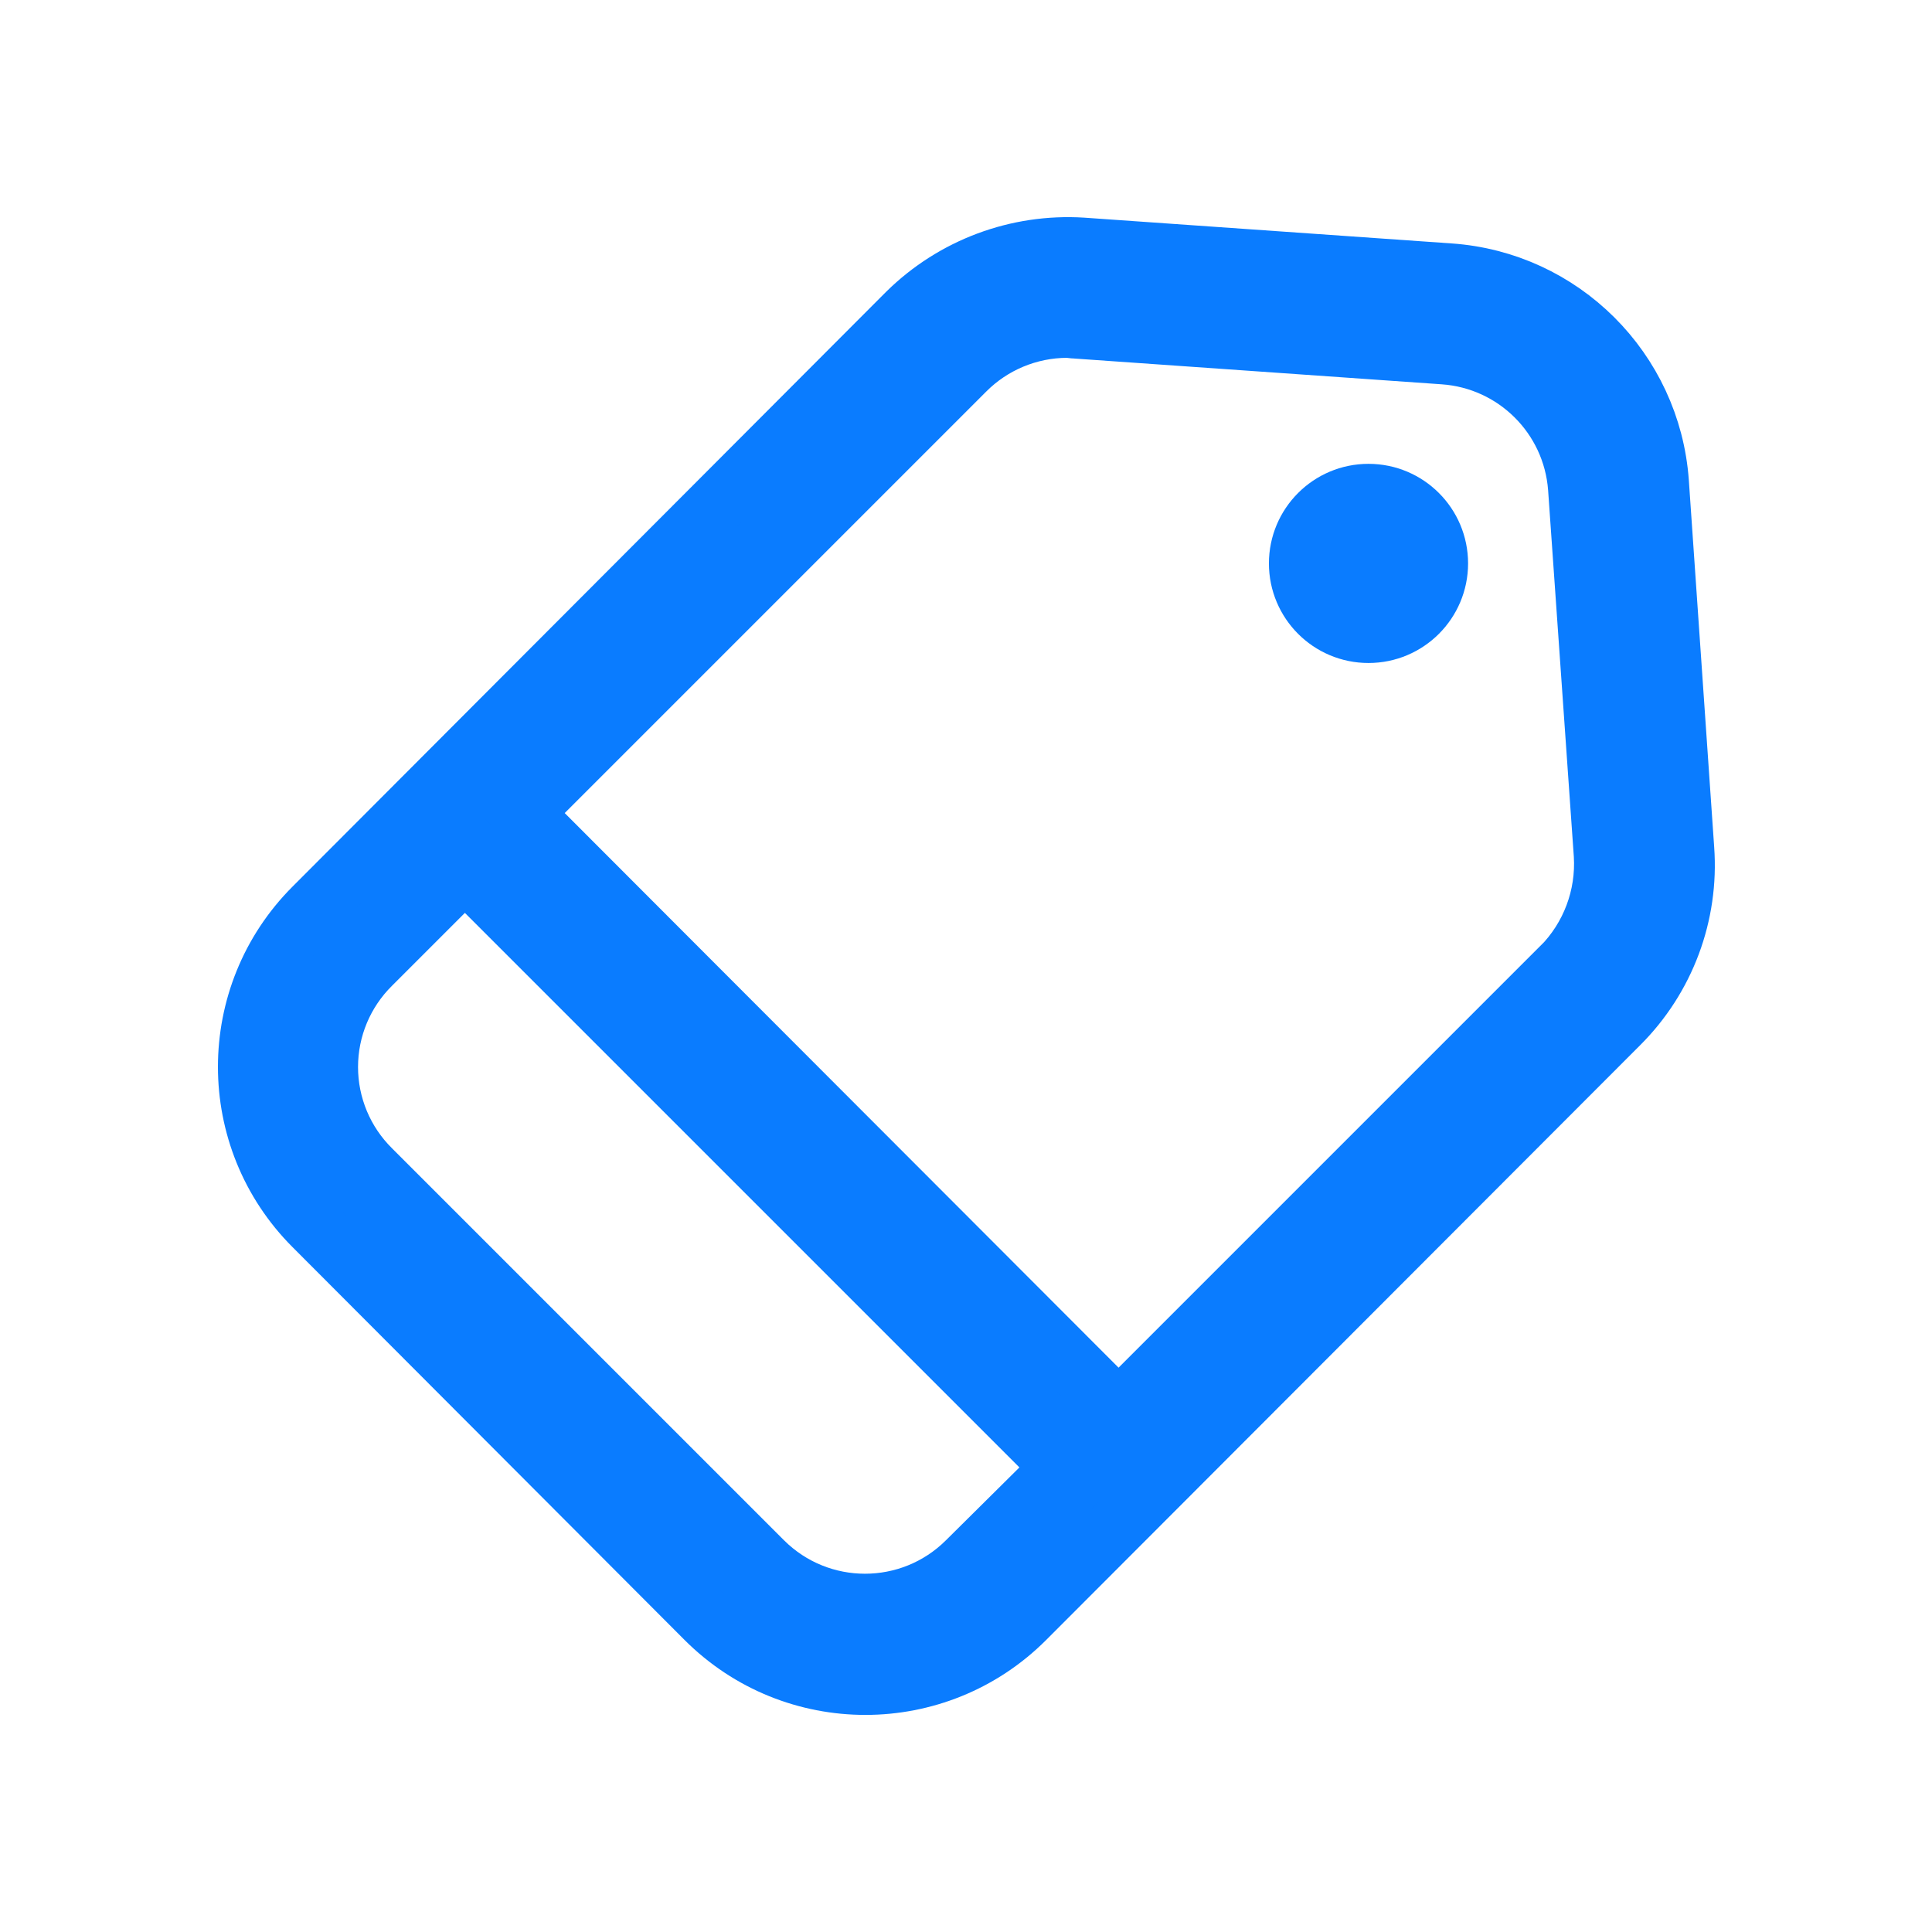
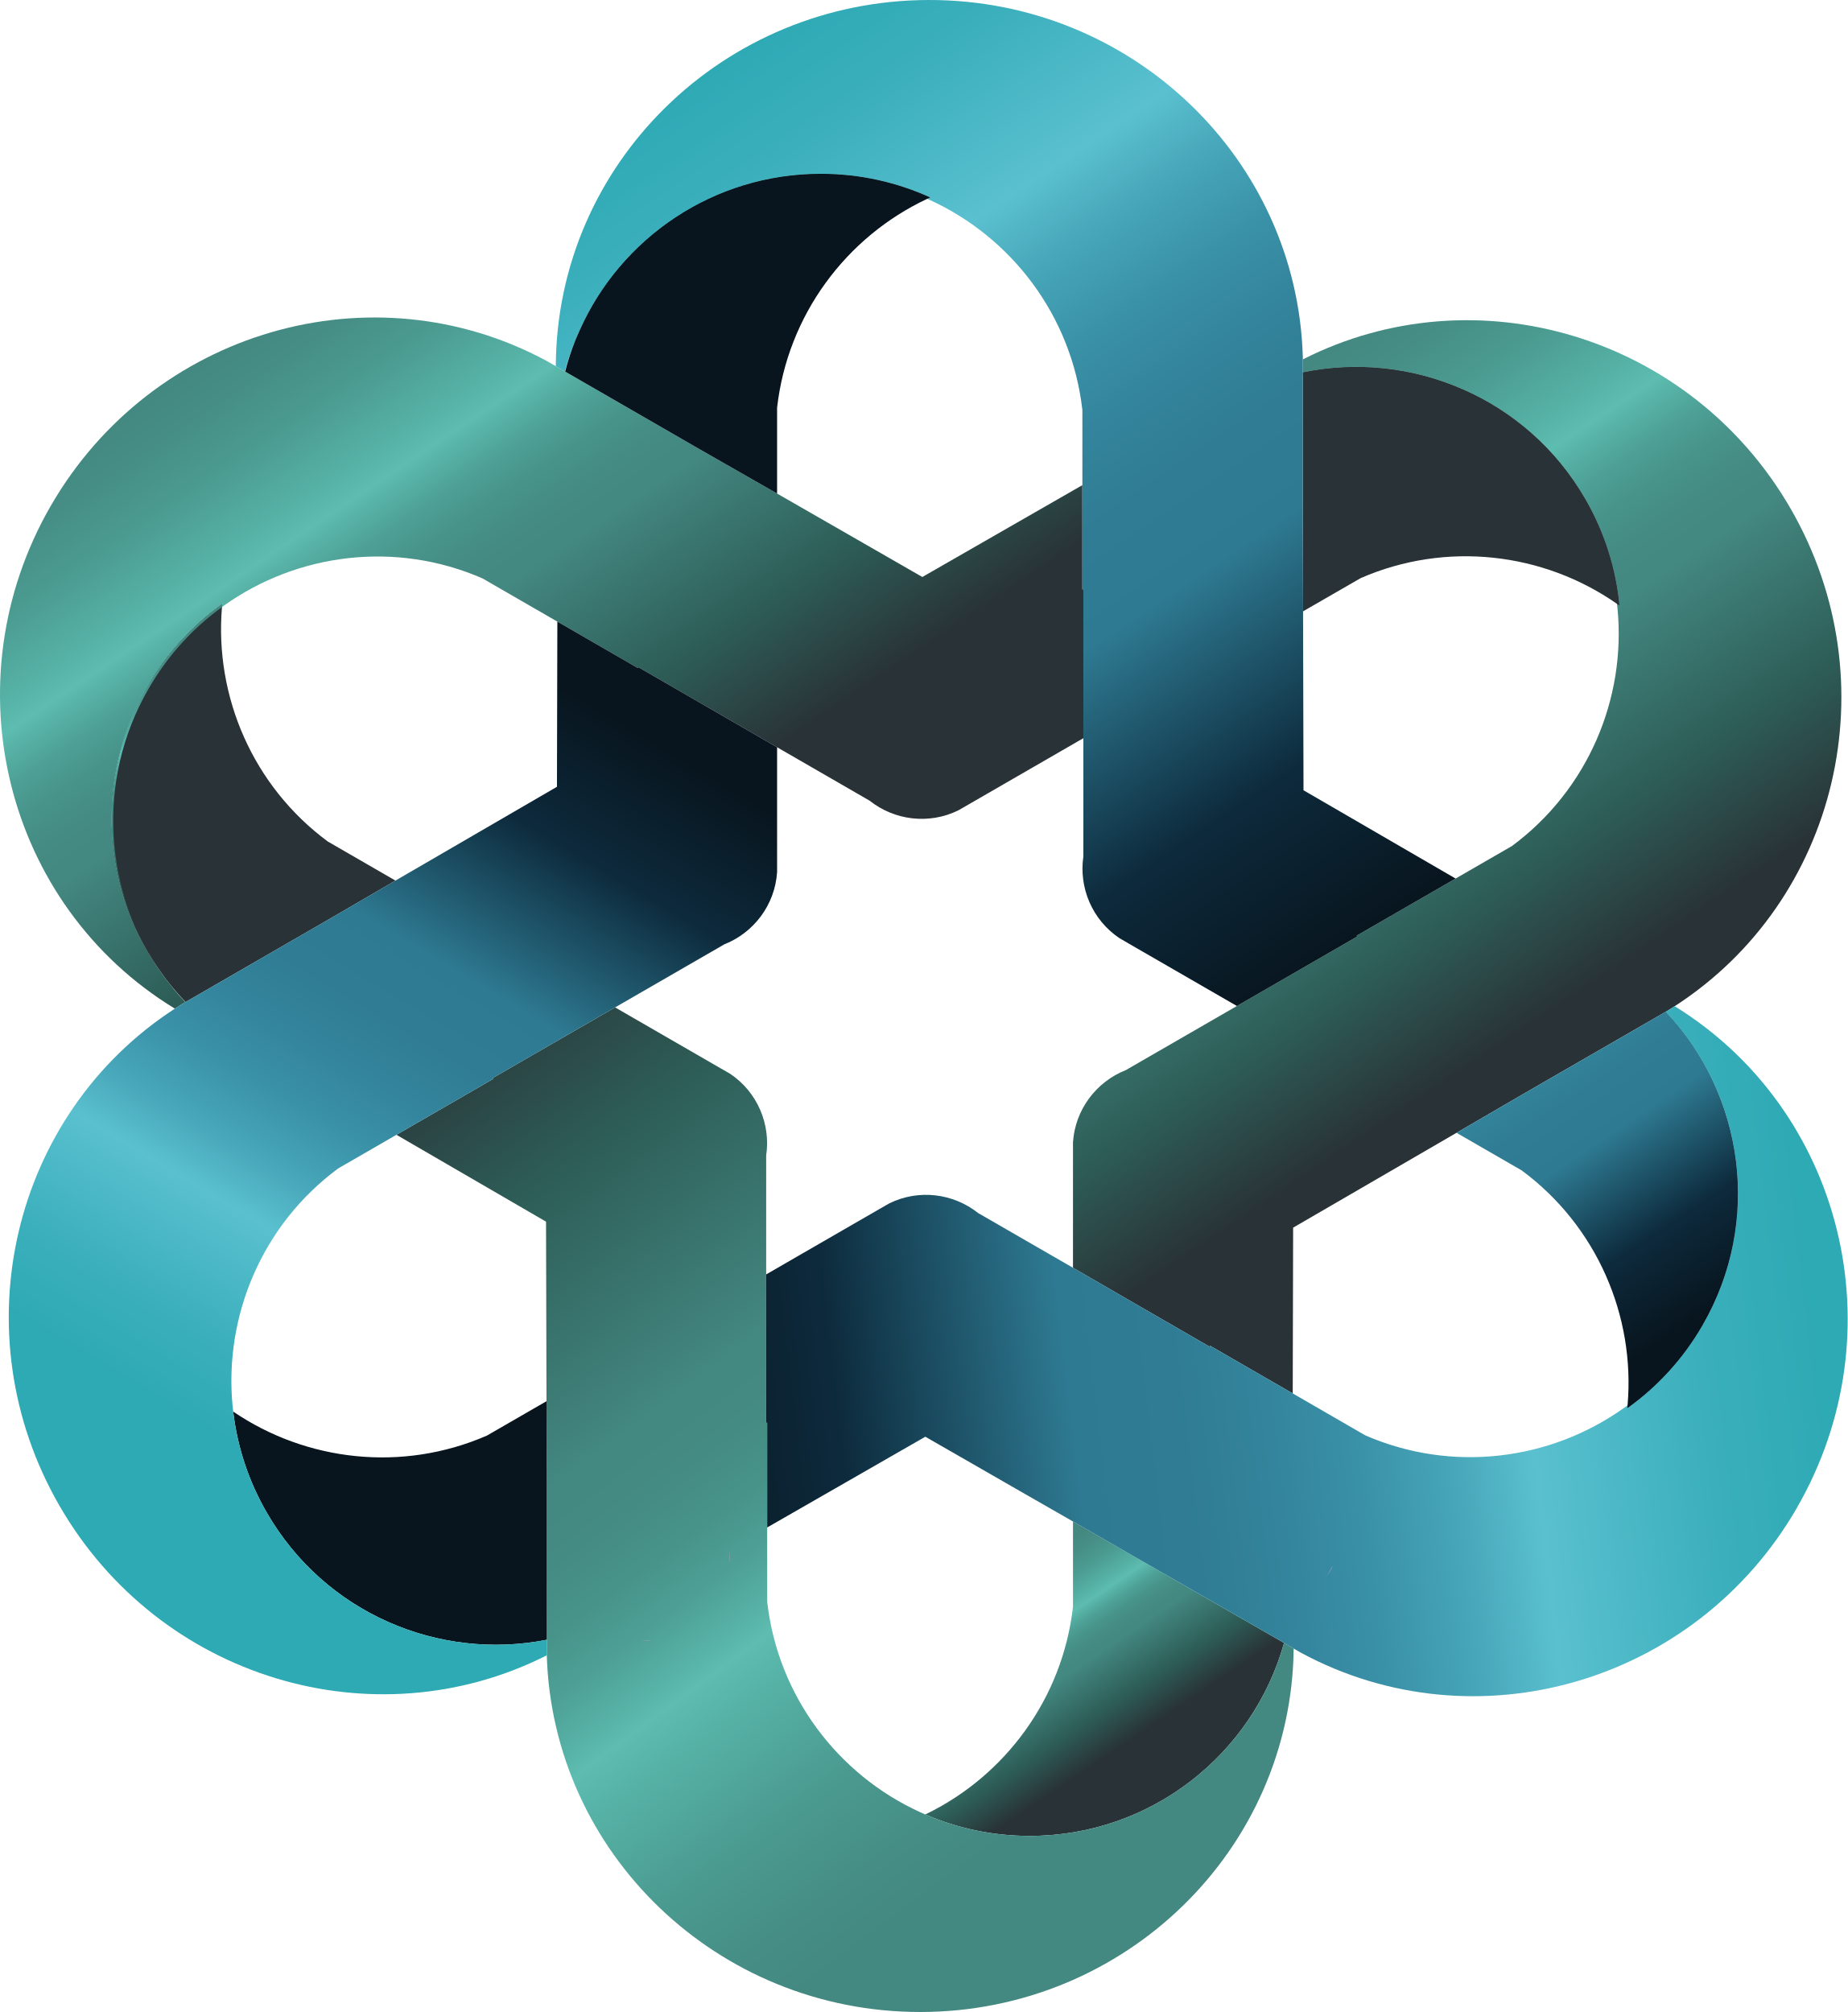
- <svg xmlns="http://www.w3.org/2000/svg" width="24" height="24" viewBox="0 0 24 24">
-   <path fill="#0A7CFF" stroke="#0A7CFF" stroke-width="0.75" d="M20.605 5.988a2.8 2.8 0 0 0-2.6-2.59l-4.56-.32a2.84 2.84 0 0 0-2.17.81L3.9 11.278a2.794 2.794 0 0 0 0 3.95l4.87 4.88a2.8 2.8 0 0 0 3.96 0l7.38-7.39a2.78 2.78 0 0 0 .81-2.17ZM12.015 19.4a1.8 1.8 0 0 1-2.54 0l-4.87-4.87a1.793 1.793 0 0 1 0-2.55l1.17-1.17l7.42 7.42Zm7.38-7.38l-5.5 5.5l-7.41-7.42l5.5-5.5a1.8 1.8 0 0 1 1.27-.53c.04 0 .08.01.12.01l4.56.32a1.8 1.8 0 0 1 1.67 1.66l.32 4.56a1.83 1.83 0 0 1-.525 1.398Z" />
-   <circle cx="17" cy="6.999" r=".862" fill="#0A7CFF" stroke="#0A7CFF" stroke-width="0.75" />
+ <svg xmlns="http://www.w3.org/2000/svg" enable-background="new 0 0 370.66 403.66" version="1.1" viewBox="0 0 370.66 403.66">
+   <linearGradient id="x" x1="230.11" x2="325.56" y1="93.125" y2="235.01" gradientUnits="userSpaceOnUse">
+     <stop stop-color="#438881" offset="0" />
+     <stop stop-color="#458D85" offset=".053" />
+     <stop stop-color="#4B9B91" offset=".13" />
+     <stop stop-color="#57B3A7" offset=".22" />
+     <stop stop-color="#5DBDB0" offset=".25" />
+     <stop stop-color="#59B5A9" offset=".263" />
+     <stop stop-color="#4EA197" offset=".305" />
+     <stop stop-color="#47938A" offset=".349" />
+     <stop stop-color="#448B83" offset=".394" />
+     <stop stop-color="#438881" offset=".443" />
+     <stop stop-color="#2D5C56" offset=".644" />
+     <stop stop-color="#293236" offset=".8" />
+     <stop stop-color="#293236" offset="1" />
+   </linearGradient>
+   <path d="m335.95 201.87c-0.43 0.29-0.859 0.56-1.3 0.83l-0.489 0.291-0.421 0.229-28.989 16.739c-3.9 2.271-8.141 4.74-12.561 7.311-10.74 6.25-22.49 13.061-32.779 19.029-0.021 10.451-0.051 22.181-0.08 33.261l-16.601-9.58-0.1 0.181-27.38-15.811v-25.189c0.439-6.591 4.71-12.15 10.6-14.471l22.28-12.86 24.12-13.93-0.101-0.18 19.851-11.46 11.3-6.52c15.229-11.27 22.939-29.57 21.18-47.69-0.03-0.3-0.06-0.6-0.1-0.9 0.16 0.1 0.319 0.22 0.479 0.33-0.699-7.31-2.939-14.59-6.859-21.37-11.73-20.32-34.88-29.92-56.65-25.4v-2.6c34.72-17.63 77.82-4.76 97.84 29.9 0 0.01 0 0.01 0.01 0.02 20.07 34.75 9.56 78.65-23.25 99.84z" fill="url(#x)" />
+   <linearGradient id="y" x1="201.61" x2="230.01" y1="317.1" y2="359.32" gradientUnits="userSpaceOnUse">
+     <stop stop-color="#438881" offset="0" />
+     <stop stop-color="#458D85" offset=".053" />
+     <stop stop-color="#4B9B91" offset=".13" />
+     <stop stop-color="#57B3A7" offset=".22" />
+     <stop stop-color="#5DBDB0" offset=".25" />
+     <stop stop-color="#59B5A9" offset=".263" />
+     <stop stop-color="#4EA197" offset=".305" />
+     <stop stop-color="#47938A" offset=".349" />
+     <stop stop-color="#448B83" offset=".394" />
+     <stop stop-color="#438881" offset=".443" />
+     <stop stop-color="#2D5C56" offset=".644" />
+     <stop stop-color="#293236" offset=".8" />
+     <stop stop-color="#293236" offset="1" />
+   </linearGradient>
+   <path d="m257.59 329.62c-6.24 22.33-26.72 38.711-51.04 38.711-7.431 0-14.511-1.541-20.93-4.301 16.01-7.72 27.541-23.26 29.63-41.67v-17.11c5.6 3.209 10.989 6.299 15.859 9.08l26.481 15.29z" fill="url(#y)" />
+   <linearGradient id="z" x1="276.54" x2="313.85" y1="68.013" y2="123.48" gradientUnits="userSpaceOnUse">
+     <stop stop-color="#438881" offset="0" />
+     <stop stop-color="#458D85" offset=".053" />
+     <stop stop-color="#4B9B91" offset=".13" />
+     <stop stop-color="#57B3A7" offset=".22" />
+     <stop stop-color="#5DBDB0" offset=".25" />
+     <stop stop-color="#59B5A9" offset=".263" />
+     <stop stop-color="#4EA197" offset=".305" />
+     <stop stop-color="#47938A" offset=".349" />
+     <stop stop-color="#448B83" offset=".394" />
+     <stop stop-color="#438881" offset=".443" />
+     <stop stop-color="#2D5C56" offset=".644" />
+     <stop stop-color="#293236" offset=".8" />
+     <stop stop-color="#293236" offset="1" />
+   </linearGradient>
+   <path d="m324.86 121.48c-0.16-0.11-0.319-0.23-0.479-0.33-0.79-7.01-3-13.97-6.76-20.47-11.66-20.2-34.61-29.81-56.271-25.48v-0.49c21.771-4.52 44.92 5.08 56.65 25.4 3.92 6.78 6.161 14.06 6.86 21.37z" fill="url(#z)" />
+   <path d="m257.59 329.62c-6.24 22.33-26.72 38.711-51.04 38.711-7.431 0-14.511-1.541-20.93-4.301-0.34-0.14-0.67-0.289-1-0.439-16.57-7.551-28.57-23.37-30.71-42.19l-0.01-14.95c10.45-5.979 21.76-12.479 31.73-18.209 0.909 0.52 1.829 1.049 2.76 1.59 0.851 0.489 1.71 0.979 2.58 1.479 3.87 2.22 7.87 4.521 11.899 6.84 0.98 0.56 1.971 1.13 2.961 1.7 3.16 1.811 6.319 3.62 9.42 5.4 5.6 3.209 10.989 6.299 15.859 9.08l26.481 15.289z" fill="none" />
+   <linearGradient id="aa" x1="204.74" x2="52.739" y1="369.56" y2="164.22" gradientUnits="userSpaceOnUse">
+     <stop stop-color="#438881" offset="0" />
+     <stop stop-color="#458D85" offset=".053" />
+     <stop stop-color="#4B9B91" offset=".13" />
+     <stop stop-color="#57B3A7" offset=".22" />
+     <stop stop-color="#5DBDB0" offset=".25" />
+     <stop stop-color="#59B5A9" offset=".263" />
+     <stop stop-color="#4EA197" offset=".305" />
+     <stop stop-color="#47938A" offset=".349" />
+     <stop stop-color="#448B83" offset=".394" />
+     <stop stop-color="#438881" offset=".443" />
+     <stop stop-color="#2D5C56" offset=".644" />
+     <stop stop-color="#293236" offset=".8" />
+     <stop stop-color="#293236" offset="1" />
+   </linearGradient>
+   <path d="m79.33 176.67c-4.55 2.64-8.93 5.19-12.93 7.52l-29.17 16.84c-1.01-1.04-1.97-2.13-2.88-3.24-0.24-0.28-0.45-0.55-0.67-0.84-0.31-0.39-0.62-0.79-0.9-1.2-12.15-16.43-14.14-39.16-3.27-57.98 3.91-6.78 9.09-12.36 15.07-16.63-0.02 0.22-0.04 0.43-0.05 0.65-1.51 17.91 6.18 35.91 21.23 47.04l13.57 7.84zm180.19 154.07c-0.45 40.34-33.8 72.909-74.9 72.919h-0.02c-40.65 0-73.73-31.84-74.91-71.56v-34.56c-0.02-5.069-0.04-10.64-0.06-16.42-0.03-11.899-0.06-24.72-0.09-36.02-9.43-5.471-20.07-11.65-30.01-17.43l19.46-11.24-0.1-0.17 24.5-14.15 21.13 12.2 1.95 1.12c5.49 3.68 8.17 10.15 7.23 16.41v53.59h0.2v21.02l0.01 14.95c2.14 18.82 14.14 34.64 30.71 42.19 0.33 0.15 0.66 0.3 1 0.439 6.419 2.76 13.5 4.301 20.93 4.301 24.32 0 44.8-16.381 51.04-38.711l0.149 0.09 1.781 1.032zm-128.69-1.681h-2.33c0.38 0.021 0.77 0.04 1.17 0.04 0.39 0 0.78-0.019 1.16-0.04zm15.6-16.72c0-0.381-0.02-0.76-0.04-1.131v2.25c0.02-0.369 0.04-0.75 0.04-1.119z" fill="url(#aa)" />
+   <linearGradient id="ab" x1="129.38" x2="131.21" y1="328.64" y2="331.35" gradientUnits="userSpaceOnUse">
+     <stop stop-color="#438881" offset="0" />
+     <stop stop-color="#458D85" offset=".053" />
+     <stop stop-color="#4B9B91" offset=".13" />
+     <stop stop-color="#57B3A7" offset=".22" />
+     <stop stop-color="#5DBDB0" offset=".25" />
+     <stop stop-color="#59B5A9" offset=".263" />
+     <stop stop-color="#4EA197" offset=".305" />
+     <stop stop-color="#47938A" offset=".349" />
+     <stop stop-color="#448B83" offset=".394" />
+     <stop stop-color="#438881" offset=".443" />
+     <stop stop-color="#2D5C56" offset=".644" />
+     <stop stop-color="#293236" offset=".8" />
+     <stop stop-color="#293236" offset="1" />
+   </linearGradient>
+   <path d="m130.83 329.06c-0.38 0.021-0.77 0.04-1.16 0.04-0.4 0-0.79-0.02-1.17-0.04h2.33z" fill="url(#ab)" />
+   <linearGradient id="ac" x1="145.98" x2="148.6" y1="311.73" y2="315.63" gradientUnits="userSpaceOnUse">
+     <stop stop-color="#438881" offset="0" />
+     <stop stop-color="#458D85" offset=".053" />
+     <stop stop-color="#4B9B91" offset=".13" />
+     <stop stop-color="#57B3A7" offset=".22" />
+     <stop stop-color="#5DBDB0" offset=".25" />
+     <stop stop-color="#59B5A9" offset=".263" />
+     <stop stop-color="#4EA197" offset=".305" />
+     <stop stop-color="#47938A" offset=".349" />
+     <stop stop-color="#448B83" offset=".394" />
+     <stop stop-color="#438881" offset=".443" />
+     <stop stop-color="#2D5C56" offset=".644" />
+     <stop stop-color="#293236" offset=".8" />
+     <stop stop-color="#293236" offset="1" />
+   </linearGradient>
+   <path d="m146.43 312.34c0 0.369-0.02 0.75-0.04 1.119v-2.25c0.02 0.372 0.04 0.75 0.04 1.131z" fill="url(#ac)" />
+   <linearGradient id="ad" x1="364.03" x2="129.67" y1="265.58" y2="293.55" gradientUnits="userSpaceOnUse">
+     <stop stop-color="#2EAAB5" offset="0" />
+     <stop stop-color="#3BAFBC" offset=".1" />
+     <stop stop-color="#58BFCE" offset=".243" />
+     <stop stop-color="#5AC0CF" offset=".25" />
+     <stop stop-color="#47A6B9" offset=".321" />
+     <stop stop-color="#3A92A8" offset=".395" />
+     <stop stop-color="#33849C" offset=".471" />
+     <stop stop-color="#2F7C94" offset=".55" />
+     <stop stop-color="#2E7A92" offset=".636" />
+     <stop stop-color="#0D2A3C" offset=".834" />
+     <stop stop-color="#08151E" offset="1" />
+   </linearGradient>
+   <path d="m109.69 297.54v31.44c-21.64 4.28-44.53-5.34-56.17-25.51-3.72-6.431-5.92-13.33-6.74-20.271 14.7 10 33.91 12.211 50.9 4.82l11.95-6.9c0.02 5.781 0.04 11.351 0.06 16.421zm250.78 4.96v0.02c-20.33 35.21-64.47 47.939-99.46 29.08l-1.49-0.859-1.78-1.031-0.149-0.09-26.48-15.289c-4.87-2.781-10.26-5.871-15.859-9.08-3.101-1.78-6.26-3.59-9.42-5.4-0.99-0.57-1.98-1.141-2.961-1.7-4.029-2.319-8.029-4.62-11.899-6.84-0.87-0.5-1.729-0.99-2.58-1.479-0.931-0.541-1.851-1.07-2.76-1.59-9.97 5.729-21.28 12.229-31.73 18.209v-21.02h-0.2v-29.75l22.74-13.131 1.95-1.119c5.93-2.92 12.88-2 17.83 1.939l19.03 10.98 27.38 15.811 0.1-0.181 16.601 9.58 14.55 8.41c17.37 7.56 37.069 5.069 51.89-5.5 0.25-0.181 0.49-0.351 0.73-0.53-0.011 0.189-0.03 0.38-0.051 0.57 5.98-4.27 11.171-9.85 15.08-16.631 12-20.779 8.32-46.31-7.369-62.889l0.489-0.291c0.44-0.27 0.87-0.54 1.3-0.83 33.798 20.872 44.839 65.43 24.518 100.63zm-93.11 11.661l-1.16 2.029c0.211-0.32 0.421-0.65 0.62-0.99 0.2-0.34 0.37-0.69 0.54-1.039z" fill="url(#ad)" />
+   <linearGradient id="ae" x1="266.52" x2="267.3" y1="314.8" y2="315.95" gradientUnits="userSpaceOnUse">
+     <stop stop-color="#2EAAB5" offset="0" />
+     <stop stop-color="#3BAFBC" offset=".1" />
+     <stop stop-color="#58BFCE" offset=".243" />
+     <stop stop-color="#5AC0CF" offset=".25" />
+     <stop stop-color="#47A6B9" offset=".321" />
+     <stop stop-color="#3A92A8" offset=".395" />
+     <stop stop-color="#33849C" offset=".471" />
+     <stop stop-color="#2F7C94" offset=".55" />
+     <stop stop-color="#2E7A92" offset=".636" />
+     <stop stop-color="#0D2A3C" offset=".834" />
+     <stop stop-color="#08151E" offset="1" />
+   </linearGradient>
+   <path d="m267.36 314.16c-0.17 0.35-0.34 0.699-0.54 1.039-0.199 0.34-0.409 0.67-0.62 0.99l1.16-2.029z" fill="url(#ae)" />
+   <linearGradient id="af" x1="315.38" x2="361.42" y1="219.92" y2="288.36" gradientUnits="userSpaceOnUse">
+     <stop stop-color="#2EAAB5" offset="0" />
+     <stop stop-color="#3BAFBC" offset=".1" />
+     <stop stop-color="#58BFCE" offset=".243" />
+     <stop stop-color="#5AC0CF" offset=".25" />
+     <stop stop-color="#47A6B9" offset=".321" />
+     <stop stop-color="#3A92A8" offset=".395" />
+     <stop stop-color="#33849C" offset=".471" />
+     <stop stop-color="#2F7C94" offset=".55" />
+     <stop stop-color="#2E7A92" offset=".636" />
+     <stop stop-color="#0D2A3C" offset=".834" />
+     <stop stop-color="#08151E" offset="1" />
+   </linearGradient>
+   <path d="m341.53 265.88c-3.909 6.781-9.1 12.361-15.08 16.631 0.021-0.19 0.04-0.381 0.051-0.57 5.67-4.199 10.59-9.6 14.34-16.1 11.939-20.67 8.359-46.03-7.101-62.62l0.421-0.229c15.689 16.579 19.369 42.109 7.369 62.888z" fill="url(#af)" />
+   <path d="m146.43 312.34c0 0.369-0.02 0.75-0.04 1.119v-2.25c0.02 0.372 0.04 0.75 0.04 1.131z" fill="#BF5082" />
+   <path d="m130.83 329.06c-0.38 0.021-0.77 0.04-1.16 0.04-0.4 0-0.79-0.02-1.17-0.04h2.33z" fill="#BF5082" />
+   <path d="m217.13 82.25v15.08c-10.55 6.04-22.011 12.63-32.1 18.43-9.14-5.25-19.43-11.16-29.14-16.74-5.77-3.3-11.33-6.49-16.34-9.35l-26.18-15.12-0.06-0.03c0.14-0.5 0.28-1.01 0.43-1.5 0.02-0.06 0.03-0.12 0.05-0.18 0.12-0.38 0.23-0.75 0.36-1.12 0.06-0.2 0.13-0.41 0.2-0.6 0.14-0.42 0.29-0.85 0.45-1.27 0.19-0.51 0.39-1.01 0.59-1.51 0.01-0.04 0.03-0.08 0.05-0.12 0.11-0.28 0.22-0.55 0.35-0.83 0-0.01 0.01-0.03 0.02-0.04v-0.01c0.16-0.38 0.32-0.76 0.5-1.13 0.23-0.49 0.46-0.98 0.7-1.46 0.06-0.11 0.11-0.22 0.17-0.34 0.24-0.47 0.48-0.93 0.73-1.39 0.01-0.02 0.03-0.05 0.04-0.07 0.26-0.48 0.53-0.95 0.81-1.41 0.06-0.11 0.12-0.22 0.19-0.33 0.02-0.03 0.04-0.07 0.06-0.1 0.01-0.01 0.02-0.03 0.02-0.04 0.26-0.45 0.53-0.87 0.81-1.31 0.04-0.06 0.08-0.12 0.13-0.19 0.06-0.1 0.13-0.2 0.19-0.3 0.28-0.42 0.56-0.84 0.85-1.25 0-0.01 0.01-0.02 0.02-0.03 0.36-0.52 0.73-1.03 1.11-1.53 0.05-0.07 0.09-0.13 0.14-0.19 0.33-0.43 0.66-0.85 1-1.27 0.11-0.14 0.21-0.27 0.33-0.4 0.31-0.38 0.63-0.76 0.96-1.13 0.37-0.43 0.75-0.85 1.14-1.27 0.77-0.82 1.56-1.62 2.38-2.4 0.21-0.2 0.43-0.4 0.65-0.6 0.04-0.04 0.09-0.08 0.14-0.12 0.33-0.31 0.67-0.6 1.01-0.9 0.06-0.05 0.13-0.11 0.19-0.16 0.4-0.35 0.81-0.69 1.23-1.02 0.11-0.09 0.22-0.17 0.33-0.26 0.46-0.37 0.93-0.73 1.41-1.08 0.5-0.37 1.01-0.73 1.52-1.09 0.59-0.4 1.18-0.79 1.79-1.17 0.5-0.32 1.01-0.63 1.53-0.92 0.41-0.24 0.82-0.47 1.24-0.7 0.04-0.03 0.08-0.05 0.12-0.06 0.21-0.12 0.42-0.23 0.63-0.34 0.35-0.19 0.71-0.37 1.07-0.55 0.18-0.09 0.37-0.18 0.56-0.27 0.49-0.24 0.98-0.47 1.47-0.69 0.04-0.01 0.07-0.03 0.1-0.04 0.57-0.25 1.14-0.49 1.72-0.73 0.03-0.01 0.05-0.02 0.08-0.03 0.47-0.19 0.95-0.37 1.44-0.54 0.07-0.02 0.13-0.05 0.2-0.07 0.16-0.07 0.33-0.12 0.49-0.18 0.52-0.18 1.04-0.36 1.57-0.52 0.51-0.16 1.03-0.32 1.55-0.46 0.19-0.06 0.38-0.11 0.58-0.16 0.45-0.12 0.91-0.24 1.37-0.35 0.06-0.02 0.12-0.03 0.17-0.04 0.22-0.05 0.44-0.1 0.66-0.15 0.48-0.11 0.96-0.21 1.45-0.3 0.02 0 0.03-0.01 0.05-0.01 0.57-0.11 1.16-0.22 1.74-0.31 0.61-0.09 1.22-0.18 1.84-0.25 0.2-0.03 0.41-0.06 0.62-0.08 0.07-0.01 0.14-0.01 0.21-0.02 0.51-0.06 1.02-0.1 1.54-0.14 0.61-0.05 1.22-0.09 1.84-0.11 0.12-0.01 0.25-0.01 0.38-0.01 0.09 0 0.18-0.01 0.27-0.01 0.54-0.02 1.08-0.03 1.63-0.03 1.96 0 3.89 0.11 5.79 0.31 0.43 0.05 0.86 0.1 1.28 0.16 0.35 0.05 0.71 0.1 1.07 0.15 0.16 0.02 0.32 0.05 0.48 0.08 0.81 0.13 1.61 0.28 2.41 0.45 0.95 0.2 1.89 0.42 2.82 0.68 0.36 0.09 0.71 0.19 1.07 0.3 0.52 0.15 1.04 0.31 1.55 0.48 0.41 0.13 0.82 0.27 1.23 0.42 0.89 0.31 1.77 0.65 2.64 1.01 0.4 0.17 0.8 0.34 1.19 0.52 0.14 0.06 0.27 0.12 0.41 0.18 16.571 7.54 28.57 23.36 30.71 42.18z" fill="none" />
+   <linearGradient id="q" x1="60.5" x2="150.96" y1="58.292" y2="192.75" gradientUnits="userSpaceOnUse">
+     <stop stop-color="#438881" offset="0" />
+     <stop stop-color="#458D85" offset=".053" />
+     <stop stop-color="#4B9B91" offset=".13" />
+     <stop stop-color="#57B3A7" offset=".22" />
+     <stop stop-color="#5DBDB0" offset=".25" />
+     <stop stop-color="#59B5A9" offset=".263" />
+     <stop stop-color="#4EA197" offset=".305" />
+     <stop stop-color="#47938A" offset=".349" />
+     <stop stop-color="#448B83" offset=".394" />
+     <stop stop-color="#438881" offset=".443" />
+     <stop stop-color="#2D5C56" offset=".644" />
+     <stop stop-color="#293236" offset=".8" />
+     <stop stop-color="#293236" offset="1" />
+   </linearGradient>
+   <path d="m217.33 118.23v29.87l-23.121 13.35-1.949 1.12c-5.93 2.92-12.87 2-17.82-1.94l-18.55-10.71-27.86-16.08-0.1 0.17-16.12-9.3-15.04-8.68c-17.37-7.56-37.07-5.08-51.89 5.5-0.12 0.08-0.23 0.17-0.35 0.26 0.01-0.22 0.03-0.43 0.05-0.65-5.98 4.27-11.16 9.85-15.07 16.63-10.87 18.82-8.88 41.55 3.27 57.98 0.28 0.41 0.59 0.81 0.9 1.2 0.22 0.29 0.43 0.56 0.67 0.84 0.89 1.13 1.84 2.22 2.84 3.27l-0.7 0.4c-0.47 0.29-0.94 0.59-1.41 0.9-34.09-20.77-45.28-65.53-24.9-100.87l0.01-0.01c20.33-35.21 64.46-47.94 99.45-29.08l1.86 1.07 1.81 1.05 0.06 0.03 26.18 15.12c5.01 2.86 10.57 6.05 16.34 9.35 9.71 5.58 20 11.49 29.14 16.74 10.089-5.8 21.55-12.39 32.1-18.43v20.9h0.2z" fill="url(#q)" />
+   <linearGradient id="r" x1="23.219" x2="54.098" y1="135.51" y2="181.41" gradientUnits="userSpaceOnUse">
+     <stop stop-color="#438881" offset="0" />
+     <stop stop-color="#458D85" offset=".053" />
+     <stop stop-color="#4B9B91" offset=".13" />
+     <stop stop-color="#57B3A7" offset=".22" />
+     <stop stop-color="#5DBDB0" offset=".25" />
+     <stop stop-color="#59B5A9" offset=".263" />
+     <stop stop-color="#4EA197" offset=".305" />
+     <stop stop-color="#47938A" offset=".349" />
+     <stop stop-color="#448B83" offset=".394" />
+     <stop stop-color="#438881" offset=".443" />
+     <stop stop-color="#2D5C56" offset=".644" />
+     <stop stop-color="#293236" offset=".8" />
+     <stop stop-color="#293236" offset="1" />
+   </linearGradient>
+   <path d="m44.58 121.14c-0.02 0.22-0.04 0.43-0.05 0.65-5.82 4.23-10.89 9.72-14.72 16.37-10.78 18.67-8.9 41.18 2.97 57.59-12.15-16.43-14.14-39.16-3.27-57.98 3.91-6.78 9.09-12.36 15.07-16.63z" fill="url(#r)" />
+   <linearGradient id="s" x1="100.93" x2="292.54" y1="-169.34" y2="115.49" gradientUnits="userSpaceOnUse">
+     <stop stop-color="#438881" offset="0" />
+     <stop stop-color="#458D85" offset=".053" />
+     <stop stop-color="#4B9B91" offset=".13" />
+     <stop stop-color="#57B3A7" offset=".22" />
+     <stop stop-color="#5DBDB0" offset=".25" />
+     <stop stop-color="#59B5A9" offset=".263" />
+     <stop stop-color="#4EA197" offset=".305" />
+     <stop stop-color="#47938A" offset=".349" />
+     <stop stop-color="#448B83" offset=".394" />
+     <stop stop-color="#438881" offset=".443" />
+     <stop stop-color="#2D5C56" offset=".644" />
+     <stop stop-color="#293236" offset=".8" />
+     <stop stop-color="#293236" offset="1" />
+   </linearGradient>
+   <path d="m324.86 121.48c-0.16-0.11-0.319-0.23-0.479-0.33-14.75-10.3-34.22-12.65-51.41-5.17l-11.57 6.67c-0.01-5.82-0.029-11.43-0.05-16.53v-31.41c21.771-4.52 44.92 5.08 56.65 25.4 3.919 6.78 6.16 14.06 6.859 21.37z" fill="url(#s)" />
+   <linearGradient id="t" x1="143.72" x2="179.03" y1="41.416" y2="93.898" gradientUnits="userSpaceOnUse">
+     <stop stop-color="#2EAAB5" offset="0" />
+     <stop stop-color="#3BAFBC" offset=".1" />
+     <stop stop-color="#58BFCE" offset=".243" />
+     <stop stop-color="#5AC0CF" offset=".25" />
+     <stop stop-color="#47A6B9" offset=".321" />
+     <stop stop-color="#3A92A8" offset=".395" />
+     <stop stop-color="#33849C" offset=".471" />
+     <stop stop-color="#2F7C94" offset=".55" />
+     <stop stop-color="#2E7A92" offset=".636" />
+     <stop stop-color="#0D2A3C" offset=".834" />
+     <stop stop-color="#08151E" offset="1" />
+   </linearGradient>
+   <path d="m186.6 39.61c-0.199 0.09-0.4 0.18-0.59 0.28-0.39-0.18-0.79-0.35-1.19-0.52-0.87-0.36-1.75-0.7-2.64-1.01-0.41-0.15-0.82-0.29-1.23-0.42-0.51-0.17-1.03-0.33-1.55-0.48-0.36-0.11-0.71-0.21-1.07-0.3-0.93-0.26-1.87-0.48-2.82-0.68-0.8-0.17-1.6-0.32-2.41-0.45-0.16-0.03-0.32-0.06-0.48-0.08-0.35-0.05-0.71-0.11-1.07-0.15-0.42-0.06-0.85-0.11-1.28-0.16-1.9-0.2-3.83-0.31-5.79-0.31-0.55 0-1.09 0.01-1.63 0.03-0.09 0-0.18 0.01-0.27 0.01-0.13 0-0.26 0-0.38 0.01-0.62 0.02-1.23 0.06-1.84 0.11-0.52 0.04-1.03 0.08-1.54 0.14-0.07 0.01-0.14 0.01-0.21 0.02-0.21 0.02-0.42 0.05-0.62 0.08-0.62 0.07-1.23 0.16-1.84 0.25-0.58 0.09-1.16 0.19-1.74 0.31-0.02 0-0.03 0.01-0.05 0.01-0.49 0.09-0.98 0.19-1.45 0.3-0.22 0.05-0.44 0.1-0.66 0.15-0.05 0.01-0.11 0.02-0.17 0.04-0.46 0.11-0.92 0.23-1.37 0.35-0.2 0.05-0.39 0.1-0.58 0.16-0.52 0.14-1.04 0.3-1.55 0.46-0.53 0.16-1.05 0.34-1.57 0.52-0.16 0.06-0.33 0.11-0.49 0.18-0.07 0.02-0.13 0.05-0.2 0.07-0.49 0.17-0.97 0.35-1.44 0.54-0.03 0.01-0.05 0.02-0.08 0.03-0.58 0.24-1.15 0.48-1.72 0.73-0.03 0.01-0.06 0.03-0.1 0.04-0.49 0.22-0.98 0.45-1.47 0.69-0.19 0.09-0.38 0.18-0.56 0.27-0.36 0.18-0.72 0.36-1.07 0.55-0.21 0.11-0.42 0.22-0.63 0.34-0.04 0.01-0.08 0.03-0.12 0.06-0.42 0.22-0.83 0.46-1.24 0.7-0.52 0.29-1.03 0.6-1.53 0.92-0.61 0.38-1.2 0.77-1.79 1.17-0.51 0.36-1.02 0.72-1.52 1.09-0.48 0.35-0.95 0.71-1.41 1.08-0.11 0.09-0.22 0.17-0.33 0.26-0.42 0.33-0.83 0.67-1.23 1.02-0.06 0.05-0.13 0.11-0.19 0.16-0.34 0.3-0.68 0.59-1.01 0.9-0.05 0.04-0.1 0.08-0.14 0.12-0.22 0.2-0.44 0.4-0.65 0.6-0.82 0.78-1.61 1.58-2.38 2.4-0.39 0.42-0.77 0.84-1.14 1.27-0.33 0.37-0.65 0.75-0.96 1.13-0.12 0.13-0.22 0.26-0.33 0.4-0.34 0.42-0.67 0.84-1 1.27-0.05 0.06-0.09 0.12-0.14 0.19-0.38 0.5-0.75 1.01-1.11 1.53-0.01 0.01-0.02 0.02-0.02 0.03-0.29 0.41-0.58 0.83-0.85 1.25-0.06 0.1-0.13 0.2-0.19 0.3-0.05 0.07-0.09 0.13-0.13 0.19-0.28 0.44-0.55 0.86-0.81 1.31 0 0.01-0.01 0.03-0.02 0.04-0.02 0.03-0.04 0.07-0.06 0.1-0.07 0.11-0.13 0.22-0.19 0.33-0.28 0.46-0.55 0.93-0.81 1.41-0.01 0.02-0.03 0.05-0.04 0.07-0.25 0.46-0.49 0.92-0.73 1.39-0.06 0.12-0.11 0.23-0.17 0.34-0.24 0.48-0.47 0.97-0.7 1.46 8.26-18.47 26.81-31.34 48.36-31.34 7.82 0 15.25 1.7 21.93 4.74z" fill="url(#t)" />
+   <linearGradient id="u" x1="150.27" x2="272.02" y1="8.735" y2="189.7" gradientUnits="userSpaceOnUse">
+     <stop stop-color="#2EAAB5" offset="0" />
+     <stop stop-color="#3BAFBC" offset=".1" />
+     <stop stop-color="#58BFCE" offset=".243" />
+     <stop stop-color="#5AC0CF" offset=".25" />
+     <stop stop-color="#47A6B9" offset=".321" />
+     <stop stop-color="#3A92A8" offset=".395" />
+     <stop stop-color="#33849C" offset=".471" />
+     <stop stop-color="#2F7C94" offset=".55" />
+     <stop stop-color="#2E7A92" offset=".636" />
+     <stop stop-color="#0D2A3C" offset=".834" />
+     <stop stop-color="#08151E" offset="1" />
+   </linearGradient>
+   <path d="m272.15 187.72l0.101 0.18-24.12 13.93-21.62-12.48-1.94-1.13c-5.489-3.68-8.17-10.15-7.239-16.41v-53.58h-0.2v-35.98c-2.141-18.82-14.14-34.64-30.71-42.18-0.141-0.06-0.27-0.12-0.41-0.18 0.189-0.1 0.391-0.19 0.59-0.28-6.68-3.04-14.11-4.74-21.93-4.74-21.55 0-40.1 12.87-48.36 31.34-0.18 0.37-0.34 0.75-0.5 1.13v0.01c-0.01 0.01-0.02 0.03-0.02 0.04-0.13 0.28-0.24 0.55-0.35 0.83-0.02 0.04-0.04 0.08-0.05 0.12-0.2 0.5-0.4 1-0.59 1.51-0.15 0.42-0.31 0.84-0.45 1.27-0.07 0.19-0.14 0.4-0.2 0.6-0.13 0.37-0.24 0.74-0.36 1.12-0.02 0.06-0.03 0.12-0.05 0.18-0.15 0.49-0.29 1-0.43 1.5l-1.81-1.05c0.15-40.6 33.63-73.46 74.92-73.47h0.02c40.66 0 73.75 31.85 74.91 71.59v34.53c0.021 5.1 0.04 10.71 0.05 16.53 0.04 11.87 0.07 24.64 0.09 35.9 9.591 5.56 20.421 11.85 30.511 17.71l-19.853 11.46z" fill="url(#u)" />
+   <linearGradient id="v" x1="282.07" x2="343.69" y1="170.4" y2="262" gradientUnits="userSpaceOnUse">
+     <stop stop-color="#2EAAB5" offset="0" />
+     <stop stop-color="#3BAFBC" offset=".1" />
+     <stop stop-color="#58BFCE" offset=".243" />
+     <stop stop-color="#5AC0CF" offset=".25" />
+     <stop stop-color="#47A6B9" offset=".321" />
+     <stop stop-color="#3A92A8" offset=".395" />
+     <stop stop-color="#33849C" offset=".471" />
+     <stop stop-color="#2F7C94" offset=".55" />
+     <stop stop-color="#2E7A92" offset=".636" />
+     <stop stop-color="#0D2A3C" offset=".834" />
+     <stop stop-color="#08151E" offset="1" />
+   </linearGradient>
+   <path d="m341.53 265.88c-3.909 6.781-9.1 12.361-15.08 16.631 0.021-0.19 0.04-0.381 0.051-0.57 1.55-17.93-6.16-35.97-21.23-47.12l-13.08-7.55c4.42-2.57 8.66-5.04 12.561-7.311l28.989-16.739 0.421-0.229c15.688 16.579 19.368 42.109 7.368 62.888z" fill="url(#v)" />
+   <path d="m267.36 314.16c-0.17 0.35-0.34 0.699-0.54 1.039-0.199 0.34-0.409 0.67-0.62 0.99l1.16-2.029z" fill="#BF5082" />
+   <linearGradient id="w" x1="52.449" x2="136.67" y1="293.38" y2="152.02" gradientUnits="userSpaceOnUse">
+     <stop stop-color="#2EAAB5" offset="0" />
+     <stop stop-color="#3BAFBC" offset=".1" />
+     <stop stop-color="#58BFCE" offset=".243" />
+     <stop stop-color="#5AC0CF" offset=".25" />
+     <stop stop-color="#47A6B9" offset=".321" />
+     <stop stop-color="#3A92A8" offset=".395" />
+     <stop stop-color="#33849C" offset=".471" />
+     <stop stop-color="#2F7C94" offset=".55" />
+     <stop stop-color="#2E7A92" offset=".636" />
+     <stop stop-color="#0D2A3C" offset=".834" />
+     <stop stop-color="#08151E" offset="1" />
+   </linearGradient>
+   <path d="m164.67 34.87c-21.55 0-40.1 12.87-48.36 31.34-0.18 0.37-0.34 0.75-0.5 1.13v0.01c-0.01 0.01-0.02 0.03-0.02 0.04-0.13 0.28-0.24 0.55-0.35 0.83-0.02 0.04-0.04 0.08-0.05 0.12-0.8 2.01-1.48 4.08-2.02 6.21l26.18 15.12c5.01 2.86 10.57 6.05 16.34 9.35v-17.22c2.11-18.59 13.85-34.27 30.12-41.91 0.189-0.1 0.391-0.19 0.59-0.28-6.68-3.04-14.11-4.74-21.93-4.74zm-8.78 115.05v25.07c-0.44 6.6-4.71 12.15-10.59 14.47l-21.91 12.65-24.5 14.15 0.1 0.17-19.46 11.24-11.69 6.75c-15.23 11.26-22.93 29.57-21.18 47.689 0.04 0.36 0.08 0.73 0.12 1.09 0.82 6.94 3.02 13.84 6.74 20.271 11.64 20.17 34.53 29.79 56.17 25.51v3.12c-34.69 17.55-77.73 4.68-97.73-29.96-0.01 0-0.01-0.011-0.01-0.011-20.04-34.719-9.59-78.549 23.13-99.77 0.47-0.31 0.94-0.61 1.41-0.9l0.7-0.4 0.04-0.03 29.17-16.84c4-2.33 8.38-4.88 12.93-7.52 10.63-6.18 22.23-12.92 32.4-18.82 0.02-10.41 0.05-22.09 0.08-33.14l16.12 9.3 0.1-0.17 27.86 16.081z" fill="url(#w)" />
</svg>
